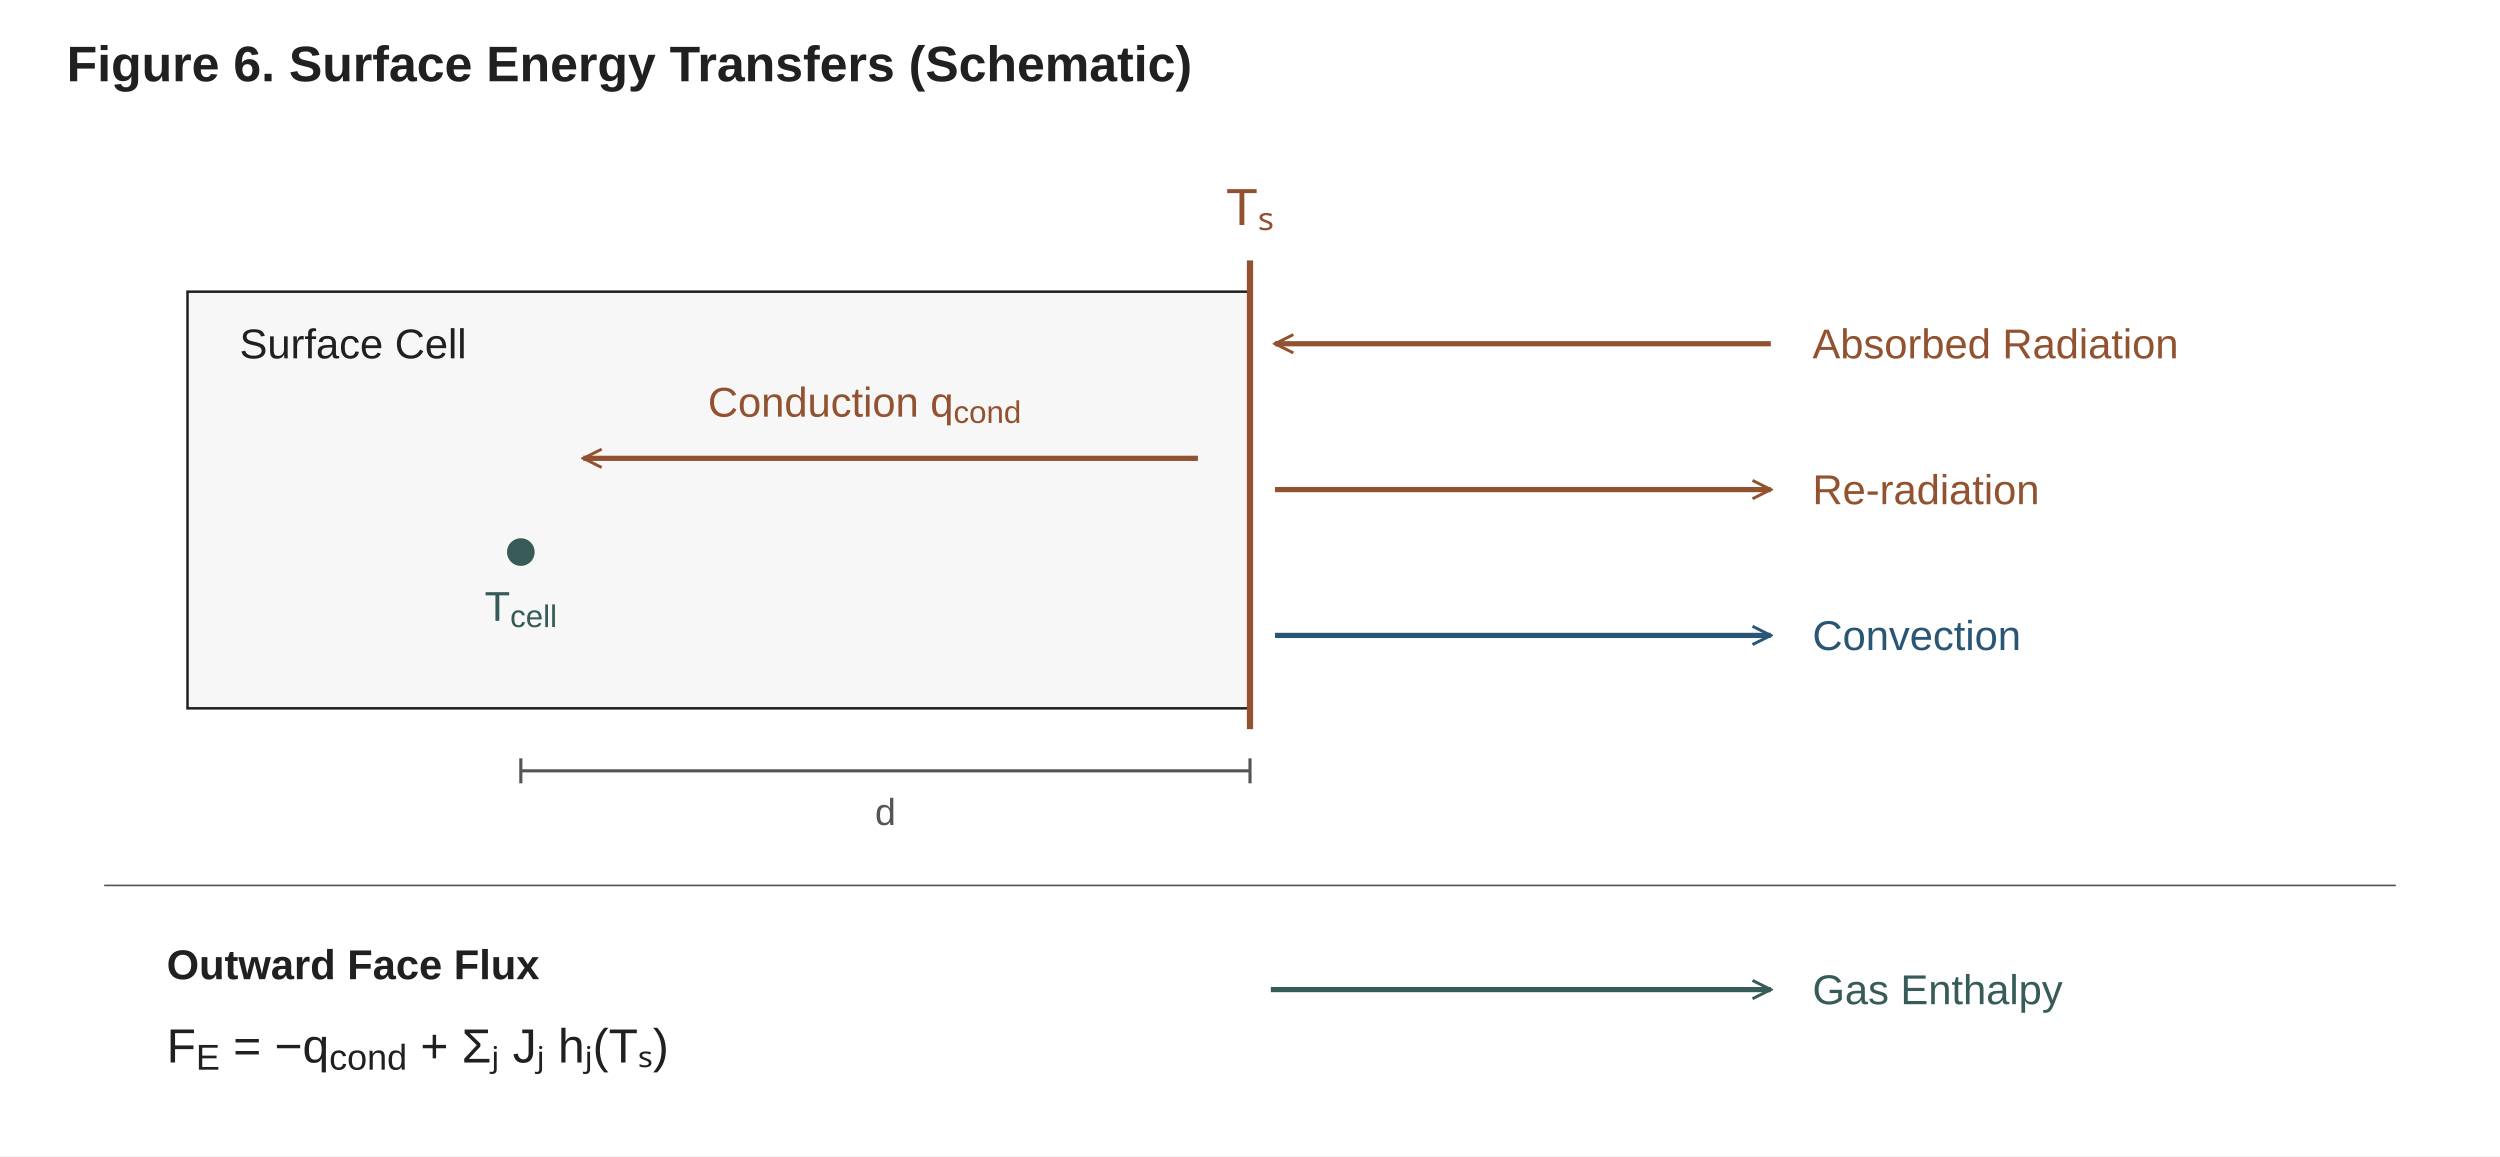
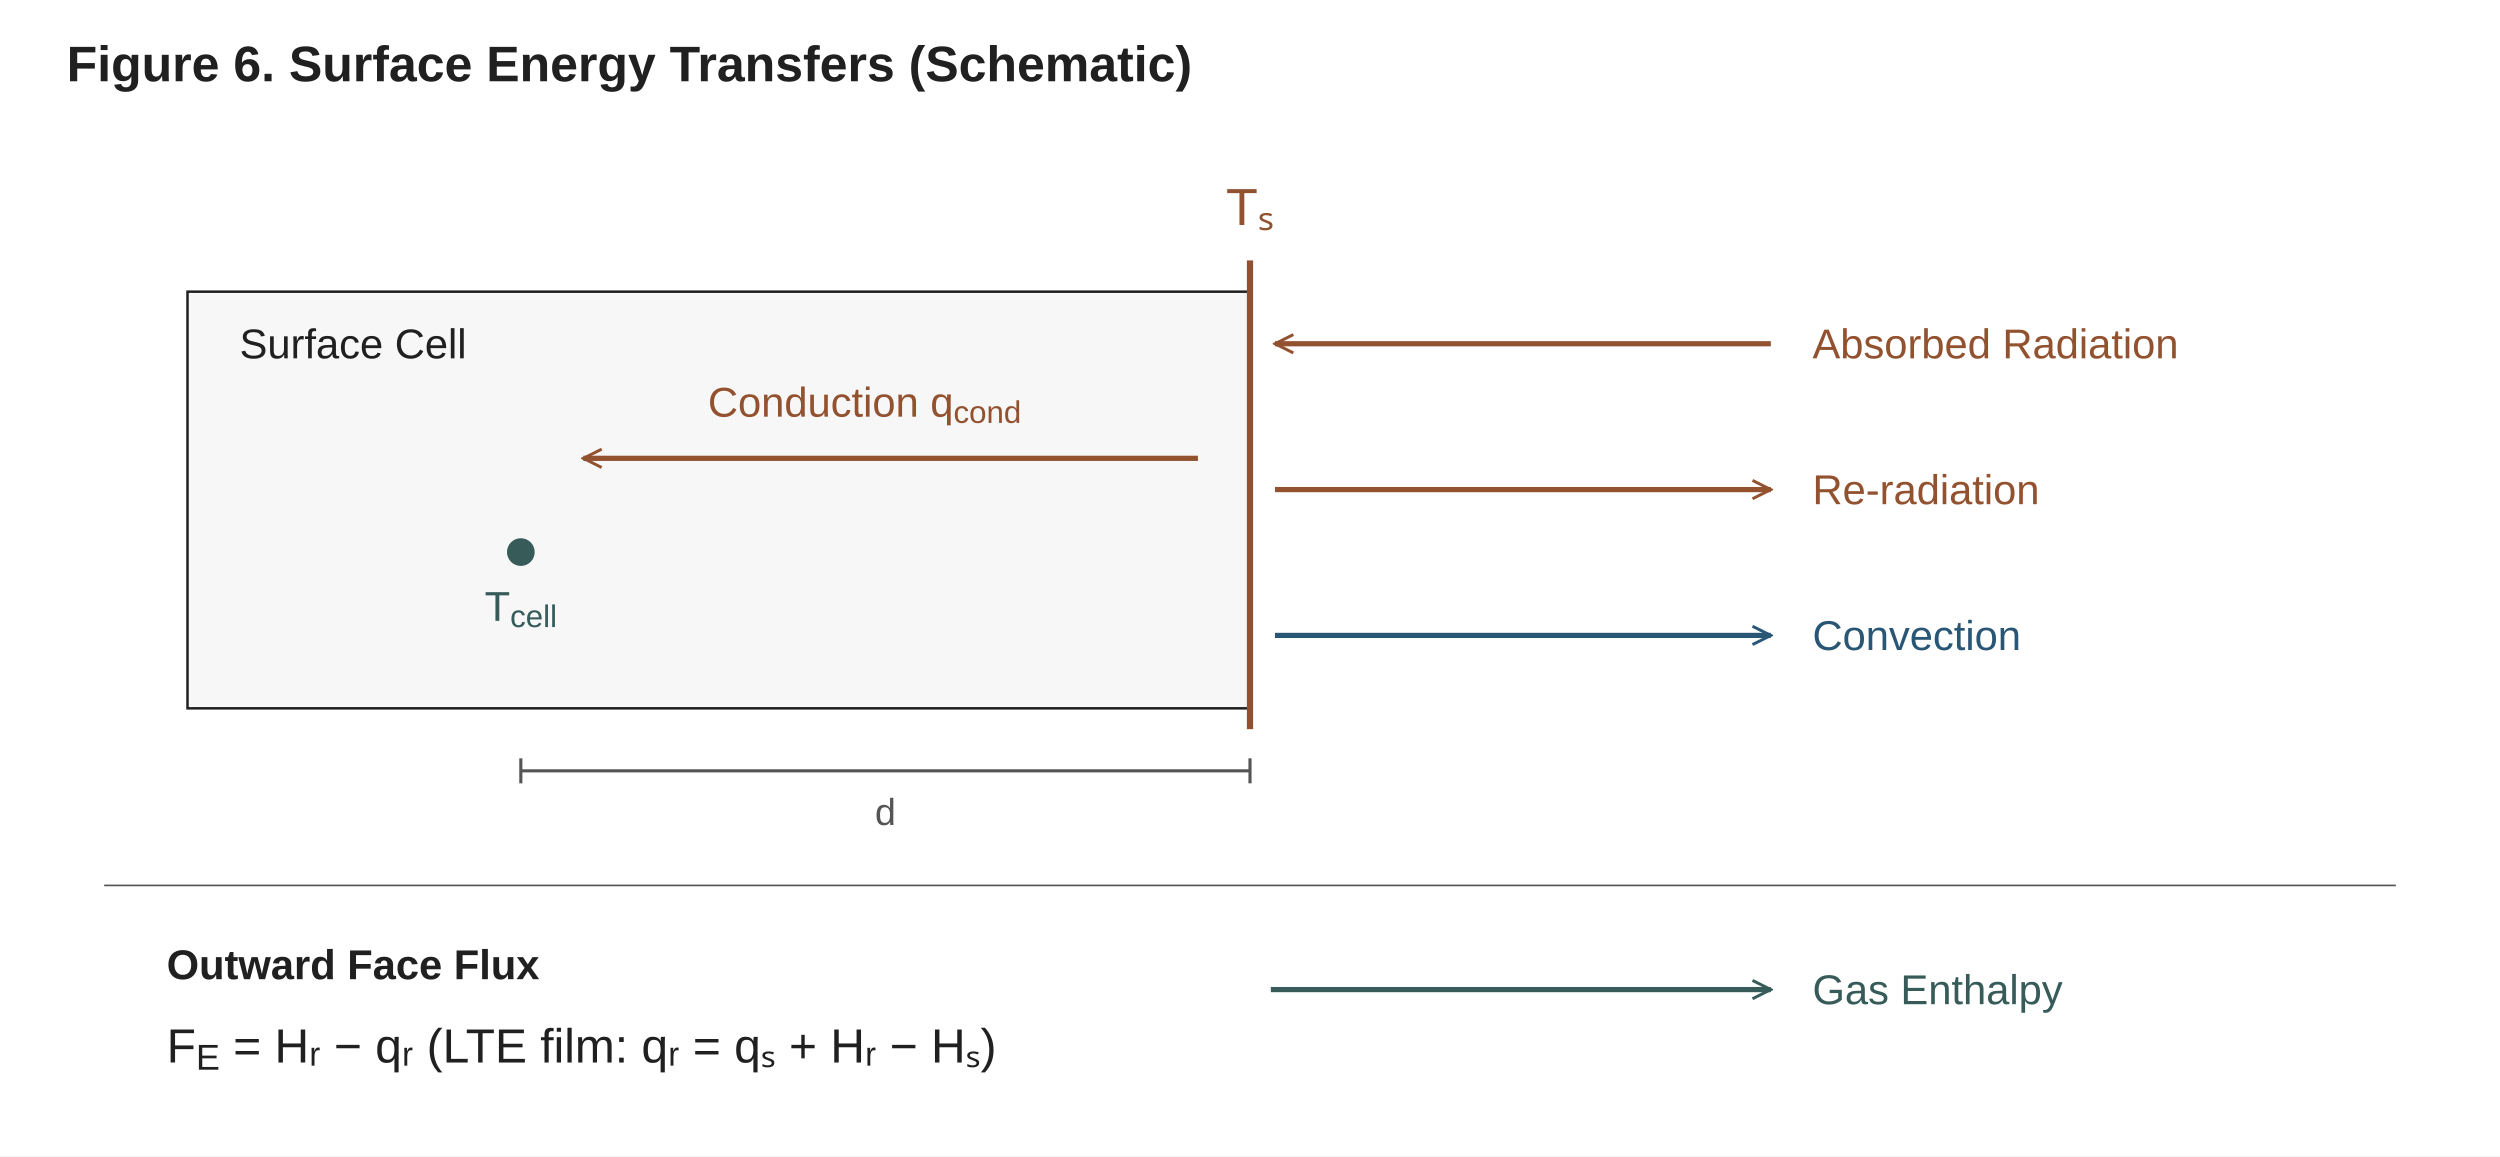
<svg xmlns="http://www.w3.org/2000/svg" width="1200" height="555" viewBox="0 0 1200 555" role="img" aria-labelledby="title desc">
  <defs>
    <marker id="ink" viewBox="0 0 10 10" refX="9" refY="5" markerUnits="userSpaceOnUse" markerWidth="11" markerHeight="11" orient="auto-start-reverse">
      <path d="M 1 1 L 9 5 L 1 9" fill="none" stroke="#202020" stroke-width="1.3" />
    </marker>
    <marker id="blue" viewBox="0 0 10 10" refX="9" refY="5" markerUnits="userSpaceOnUse" markerWidth="11" markerHeight="11" orient="auto-start-reverse">
      <path d="M 1 1 L 9 5 L 1 9" fill="none" stroke="#295674" stroke-width="1.3" />
    </marker>
    <marker id="teal" viewBox="0 0 10 10" refX="9" refY="5" markerUnits="userSpaceOnUse" markerWidth="11" markerHeight="11" orient="auto-start-reverse">
      <path d="M 1 1 L 9 5 L 1 9" fill="none" stroke="#365b58" stroke-width="1.3" />
    </marker>
    <marker id="orange" viewBox="0 0 10 10" refX="9" refY="5" markerUnits="userSpaceOnUse" markerWidth="11" markerHeight="11" orient="auto-start-reverse">
      <path d="M 1 1 L 9 5 L 1 9" fill="none" stroke="#92512f" stroke-width="1.3" />
    </marker>
    <marker id="purple" viewBox="0 0 10 10" refX="9" refY="5" markerUnits="userSpaceOnUse" markerWidth="11" markerHeight="11" orient="auto-start-reverse">
      <path d="M 1 1 L 9 5 L 1 9" fill="none" stroke="#675878" stroke-width="1.3" />
    </marker>
  </defs>
  <rect width="100%" height="100%" fill="white" />
  <g font-family="Liberation Sans, Arial, sans-serif" fill="#202020">
    <text x="32.000" y="39.000" font-size="24" fill="#202020" text-anchor="start" font-weight="bold">Figure 6. Surface Energy Transfers (Schematic)</text>
    <rect x="90" y="140" width="510" height="200" rx="0" fill="#f7f7f7" stroke="#202020" stroke-width="1.2" stroke-dasharray="" />
    <text x="115.000" y="172.000" font-size="20" fill="#202020" text-anchor="start" font-weight="normal">Surface Cell</text>
    <circle cx="250" cy="265" r="6" fill="#365b58" stroke="#365b58" stroke-width="1.3" />
    <text x="250.000" y="298.000" font-size="20" fill="#365b58" text-anchor="middle" font-weight="normal">T<tspan baseline-shift="sub" font-size="75%">cell</tspan>
    </text>
    <line x1="600" y1="125" x2="600" y2="350" stroke="#92512f" stroke-width="3" stroke-dasharray="" />
    <text x="600.000" y="108.000" font-size="25" fill="#92512f" text-anchor="middle" font-weight="normal">Tₛ</text>
    <line x1="850" y1="165" x2="612" y2="165" stroke="#92512f" stroke-width="2.5" stroke-dasharray="" marker-end="url(#orange)" />
    <text x="870.000" y="172.000" font-size="20" fill="#92512f" text-anchor="start" font-weight="normal">Absorbed Radiation</text>
    <line x1="612" y1="235" x2="850" y2="235" stroke="#92512f" stroke-width="2.5" stroke-dasharray="" marker-end="url(#orange)" />
    <text x="870.000" y="242.000" font-size="20" fill="#92512f" text-anchor="start" font-weight="normal">Re-radiation</text>
    <line x1="612" y1="305" x2="850" y2="305" stroke="#295674" stroke-width="2.5" stroke-dasharray="" marker-end="url(#blue)" />
    <text x="870.000" y="312.000" font-size="20" fill="#295674" text-anchor="start" font-weight="normal">Convection</text>
    <line x1="575" y1="220" x2="280" y2="220" stroke="#92512f" stroke-width="2.5" stroke-dasharray="" marker-end="url(#orange)" />
    <text x="415.000" y="200.000" font-size="20" fill="#92512f" text-anchor="middle" font-weight="normal">Conduction q<tspan baseline-shift="sub" font-size="75%">cond</tspan>
    </text>
    <line x1="250" y1="370" x2="600" y2="370" stroke="#555555" stroke-width="1.5" stroke-dasharray="" />
    <line x1="250" y1="364" x2="250" y2="376" stroke="#555555" stroke-width="1.5" stroke-dasharray="" />
    <line x1="600" y1="364" x2="600" y2="376" stroke="#555555" stroke-width="1.5" stroke-dasharray="" />
    <text x="425.000" y="396.000" font-size="18" fill="#555555" text-anchor="middle" font-weight="normal">d</text>
    <line x1="50" y1="425" x2="1150" y2="425" stroke="#555555" stroke-width="0.8" stroke-dasharray="" />
    <text x="80.000" y="470.000" font-size="20" fill="#202020" text-anchor="start" font-weight="bold">Outward Face Flux</text>
-     <text x="80.000" y="510.000" font-size="23" fill="#202020" text-anchor="start" font-weight="normal">F<tspan baseline-shift="sub" font-size="75%">E</tspan> = −q<tspan baseline-shift="sub" font-size="75%">cond</tspan> + Σⱼ Jⱼ hⱼ(Tₛ)</text>
+     <text x="80.000" y="510.000" font-size="23" fill="#202020" text-anchor="start" font-weight="normal">F<tspan baseline-shift="sub" font-size="75%">E</tspan> = Hᵣ − qᵣ  (LTE film: qᵣ = qₛ + Hᵣ − Hₛ)</text>
    <line x1="610" y1="475" x2="850" y2="475" stroke="#365b58" stroke-width="2.5" stroke-dasharray="" marker-end="url(#teal)" />
    <text x="870.000" y="482.000" font-size="20" fill="#365b58" text-anchor="start" font-weight="normal">Gas Enthalpy</text>
  </g>
</svg>
